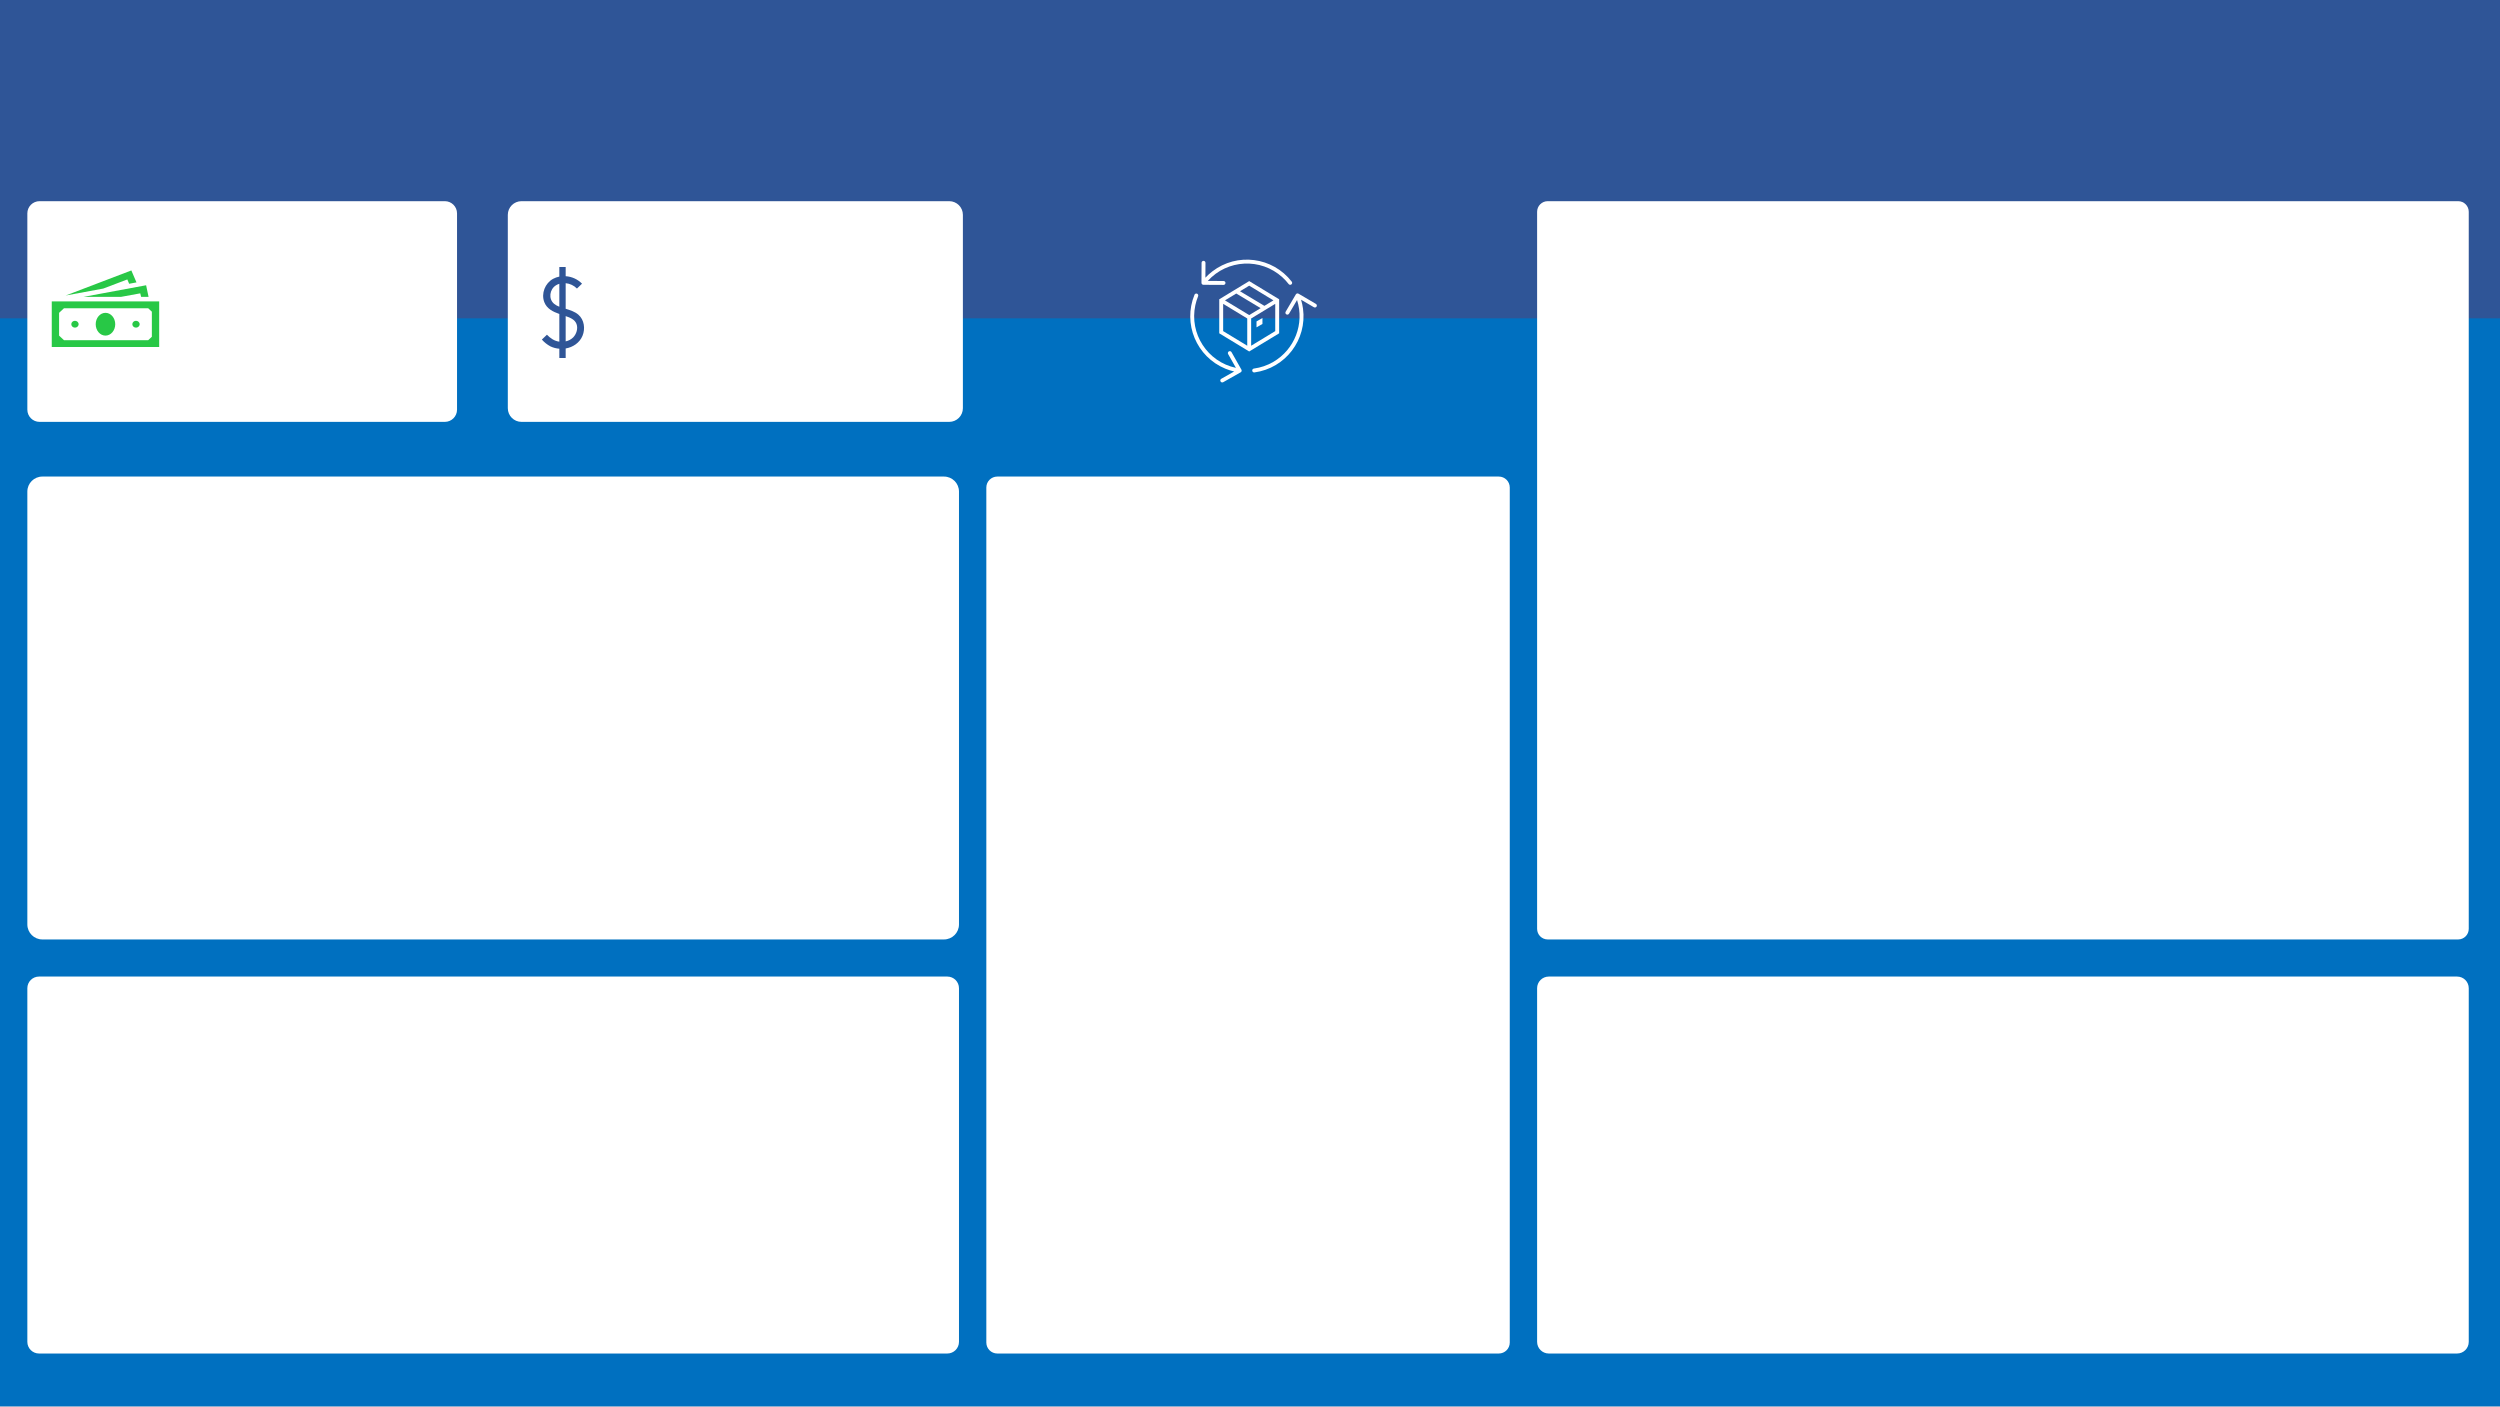
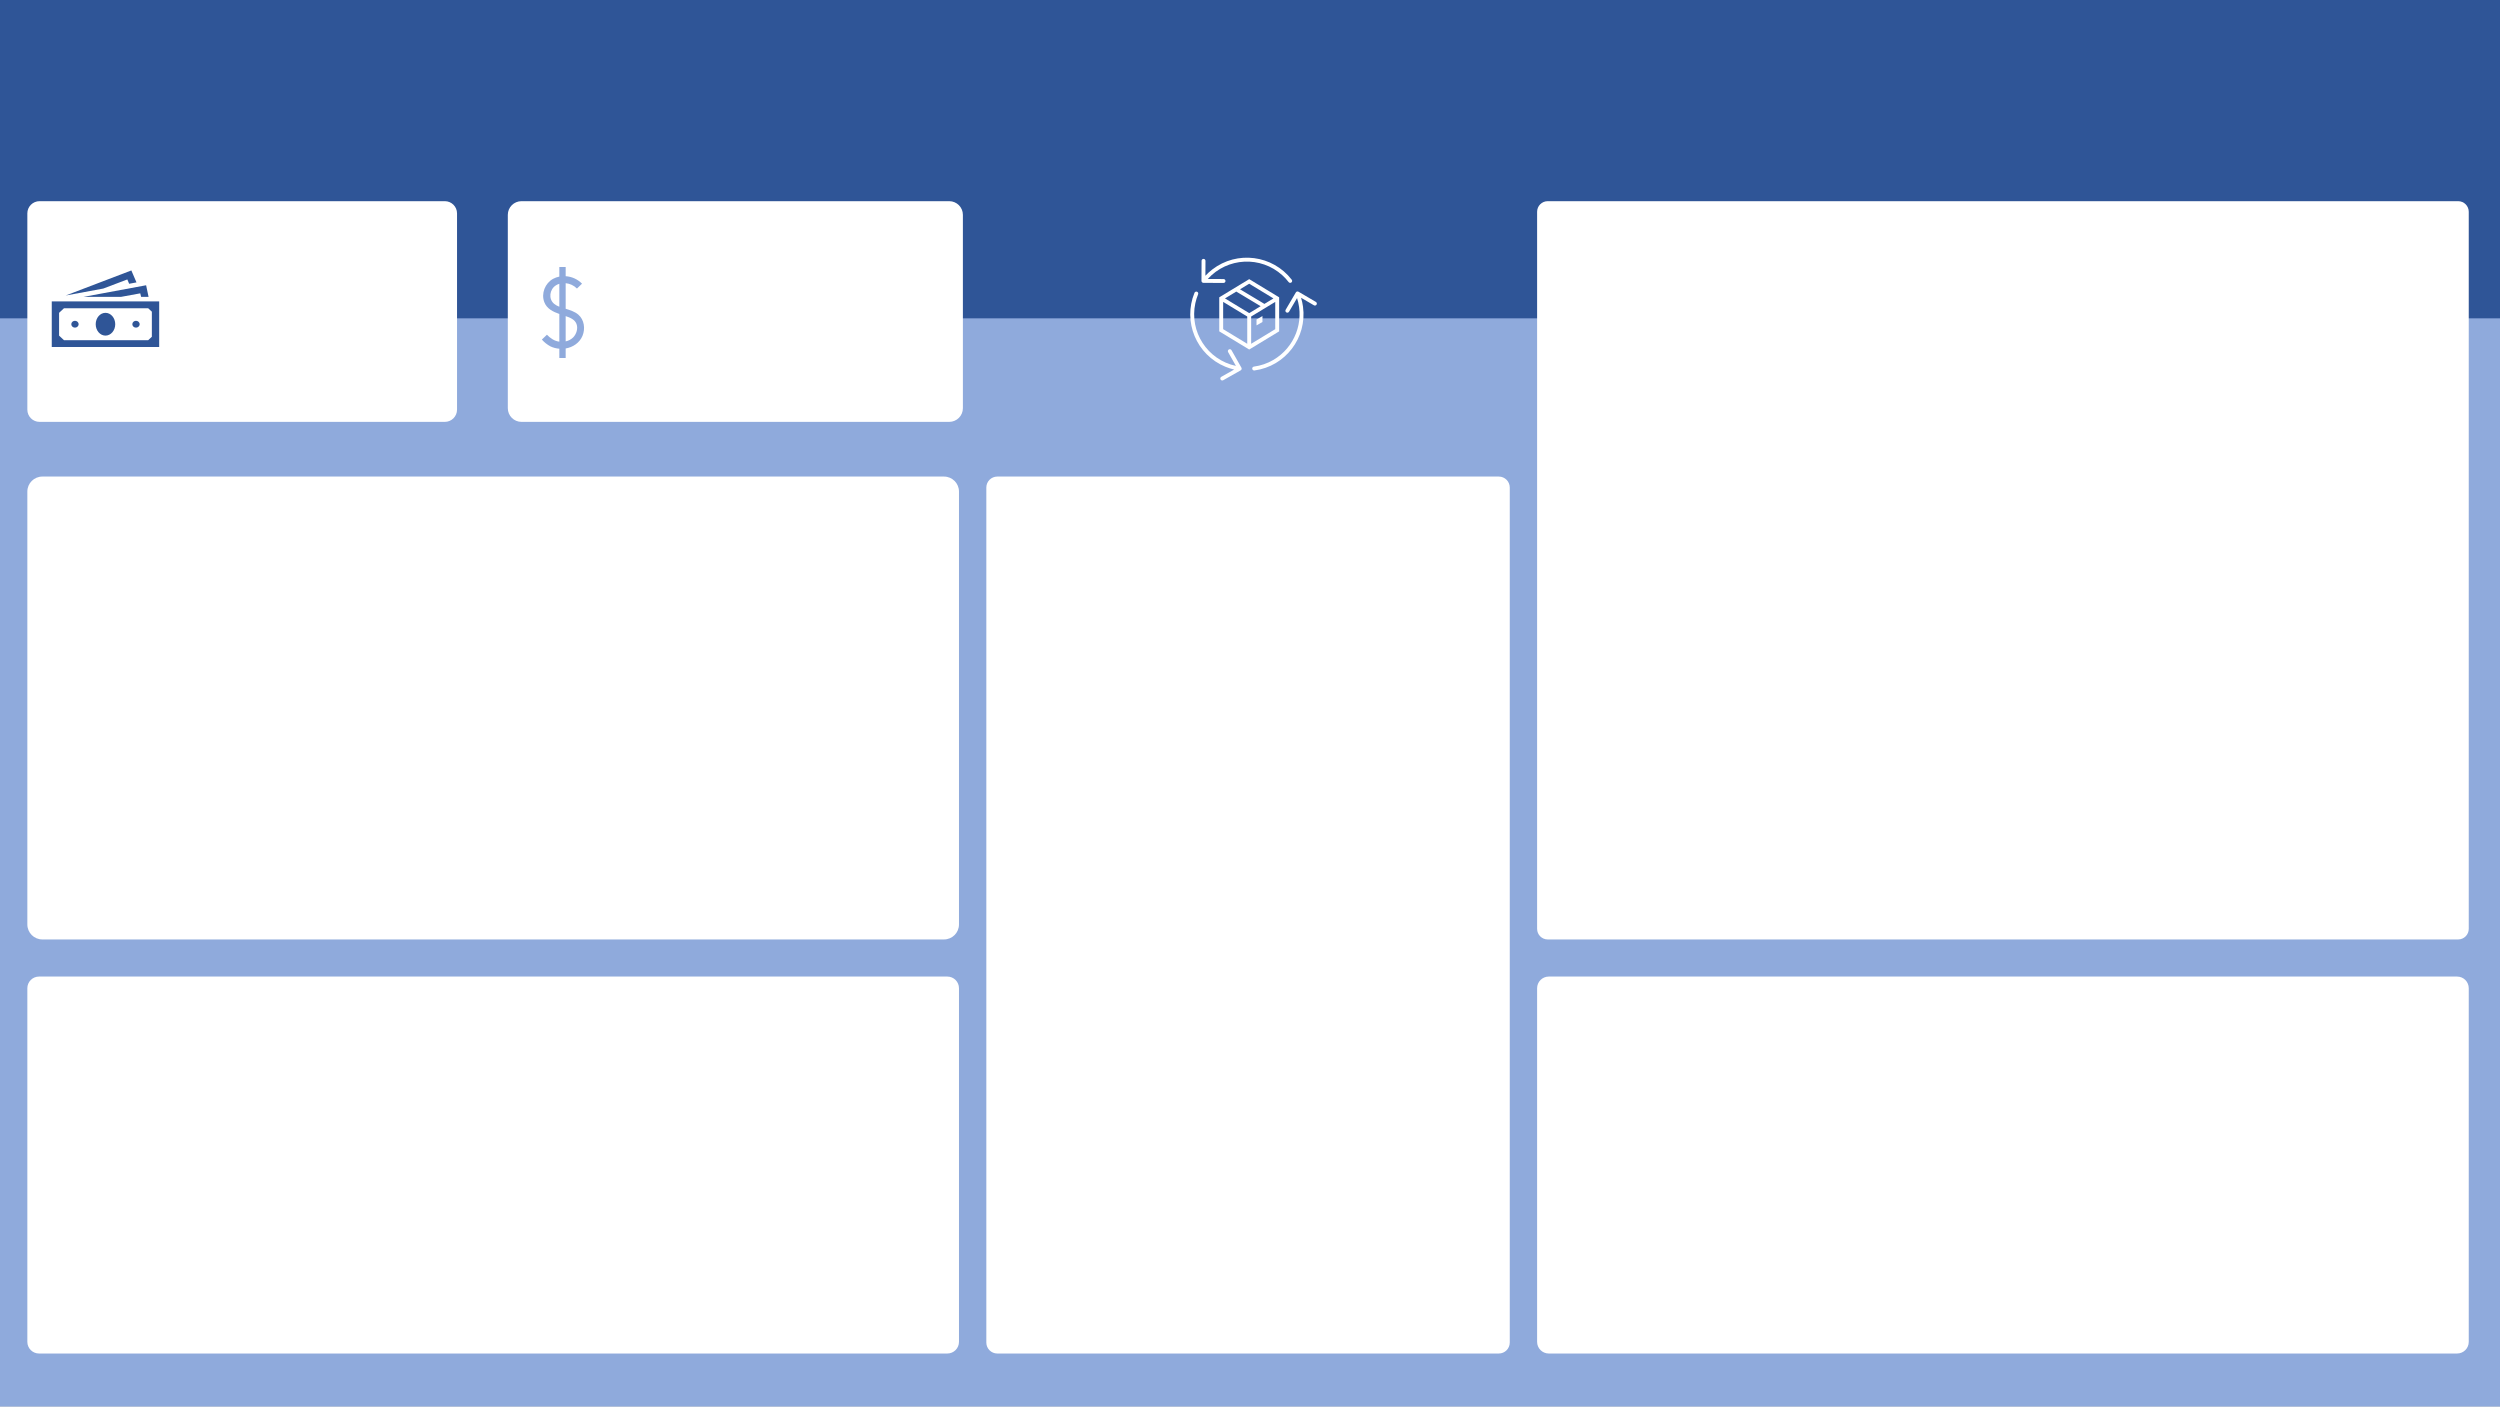
<svg xmlns="http://www.w3.org/2000/svg" width="1280" height="720" overflow="hidden">
  <defs>
    <clipPath id="clip0">
      <rect x="0" y="0" width="1280" height="720" />
    </clipPath>
    <clipPath id="clip1">
-       <rect x="591" y="115" width="96" height="96" />
+       <rect x="591" y="114" width="96" height="96" />
    </clipPath>
    <clipPath id="clip2">
-       <rect x="591" y="115" width="96" height="96" />
+       <rect x="591" y="114" width="96" height="96" />
    </clipPath>
    <clipPath id="clip3">
-       <rect x="591" y="115" width="96" height="96" />
+       <rect x="591" y="114" width="96" height="96" />
    </clipPath>
    <clipPath id="clip4">
      <rect x="262" y="134" width="52" height="52" />
    </clipPath>
    <clipPath id="clip5">
      <rect x="262" y="134" width="52" height="52" />
    </clipPath>
    <clipPath id="clip6">
      <rect x="262" y="134" width="52" height="52" />
    </clipPath>
    <clipPath id="clip7">
      <rect x="24" y="131" width="60" height="56" />
    </clipPath>
    <clipPath id="clip8">
      <rect x="24" y="131" width="60" height="56" />
    </clipPath>
    <clipPath id="clip9">
      <rect x="24" y="131" width="60" height="56" />
    </clipPath>
  </defs>
  <g clip-path="url(#clip0)">
    <rect x="0" y="0" width="1280" height="720" fill="#2F5597" />
-     <rect x="0" y="163" width="1280" height="557" fill="#0070C0" />
+     <rect x="0" y="163" width="1280" height="557" fill="#8FAADC" />
    <path d="M260 110.001C260 106.135 263.135 103 267.001 103L485.999 103C489.865 103 493 106.135 493 110.001L493 208.999C493 212.865 489.865 216 485.999 216L267.001 216C263.135 216 260 212.865 260 208.999Z" fill="#FFFFFF" fill-rule="evenodd" />
    <path d="M14 109.252C14 105.799 16.799 103 20.252 103L227.748 103C231.201 103 234 105.799 234 109.252L234 209.748C234 213.201 231.201 216 227.748 216L20.252 216C16.799 216 14 213.201 14 209.748Z" fill="#FFFFFF" fill-rule="evenodd" />
    <path d="M14 251.683C14 247.44 17.44 244 21.683 244L483.317 244C487.56 244 491 247.44 491 251.683L491 473.317C491 477.56 487.56 481 483.317 481L21.683 481C17.44 481 14 477.56 14 473.317Z" fill="#FFFFFF" fill-rule="evenodd" />
    <path d="M14 505.973C14 502.674 16.674 500 19.974 500L485.027 500C488.326 500 491 502.674 491 505.973L491 687.027C491 690.326 488.326 693 485.027 693L19.974 693C16.674 693 14 690.326 14 687.027Z" fill="#FFFFFF" fill-rule="evenodd" />
    <path d="M505 249.614C505 246.514 507.514 244 510.614 244L767.385 244C770.486 244 773 246.514 773 249.614L773 687.385C773 690.486 770.486 693 767.385 693L510.614 693C507.514 693 505 690.486 505 687.385Z" fill="#FFFFFF" fill-rule="evenodd" />
    <path d="M787 108.432C787 105.432 789.432 103 792.432 103L1258.57 103C1261.57 103 1264 105.432 1264 108.432L1264 475.568C1264 478.568 1261.57 481 1258.57 481L792.432 481C789.432 481 787 478.568 787 475.568Z" fill="#FFFFFF" fill-rule="evenodd" />
    <path d="M787 505.973C787 502.674 789.674 500 792.973 500L1258.03 500C1261.33 500 1264 502.674 1264 505.973L1264 687.027C1264 690.326 1261.33 693 1258.03 693L792.973 693C789.674 693 787 690.326 787 687.027Z" fill="#FFFFFF" fill-rule="evenodd" />
    <g clip-path="url(#clip1)">
      <g clip-path="url(#clip2)">
        <g clip-path="url(#clip3)">
-           <path d="M630.537 180.294C630.265 179.813 629.655 179.643 629.174 179.915 628.693 180.187 628.523 180.797 628.795 181.278L632.783 188.329C632.789 188.34 632.783 188.346 632.771 188.344 618.18 185.219 608.885 170.858 612.01 156.267 612.347 154.695 612.823 153.157 613.433 151.67 613.643 151.159 613.4 150.574 612.889 150.364 612.378 150.154 611.793 150.397 611.583 150.908 605.498 165.738 612.587 182.693 627.418 188.778 628.863 189.371 630.354 189.847 631.876 190.2 631.89 190.2 631.891 190.211 631.876 190.217L625.3 193.938C624.819 194.21 624.649 194.82 624.922 195.301 625.193 195.783 625.804 195.952 626.285 195.68L635.231 190.62C635.712 190.348 635.881 189.738 635.609 189.257 635.609 189.257 635.609 189.257 635.609 189.257Z" fill="#FFFFFF" />
-           <path d="M673.7 155.565 664.836 150.365C664.36 150.086 663.748 150.245 663.468 150.721L658.259 159.6C657.98 160.076 658.139 160.688 658.615 160.968 658.768 161.059 658.942 161.106 659.12 161.106 659.475 161.106 659.803 160.918 659.983 160.612L664.078 153.637C664.084 153.626 664.093 153.627 664.097 153.637 667.966 165.751 662.894 178.926 651.9 185.317 648.854 187.083 645.49 188.233 642 188.7 641.453 188.774 641.069 189.277 641.143 189.825 641.21 190.32 641.631 190.69 642.131 190.691 642.176 190.691 642.221 190.688 642.266 190.683 658.151 188.536 669.287 173.917 667.14 158.032 666.931 156.486 666.598 154.959 666.143 153.466 666.143 153.453 666.143 153.448 666.157 153.455L672.691 157.29C673.156 157.587 673.775 157.452 674.072 156.986 674.37 156.521 674.234 155.903 673.768 155.605 673.746 155.591 673.723 155.577 673.7 155.565Z" fill="#FFFFFF" />
-           <path d="M616.147 145.819 626.447 145.871 626.447 145.871C626.999 145.872 627.448 145.426 627.45 144.874 627.451 144.321 627.004 143.872 626.452 143.871L618.412 143.83C618.399 143.83 618.396 143.823 618.404 143.813 628.42 132.76 645.499 131.918 656.553 141.934 657.733 143.003 658.816 144.175 659.79 145.435 660.125 145.874 660.753 145.959 661.192 145.624 661.631 145.289 661.715 144.661 661.38 144.222 661.378 144.219 661.376 144.217 661.374 144.214 651.574 131.53 633.347 129.192 620.663 138.993 619.419 139.954 618.254 141.015 617.182 142.165 617.173 142.175 617.165 142.172 617.165 142.159L617.203 134.547C617.203 133.995 616.755 133.547 616.203 133.547L616.203 133.547C615.653 133.547 615.206 133.992 615.203 134.542L615.152 144.819C615.152 145.369 615.597 145.816 616.147 145.819Z" fill="#FFFFFF" />
-           <path d="M643.335 167.601 646.373 165.865 646.373 162.827 643.335 164.563 643.335 167.601Z" fill="#FFFFFF" />
-           <path d="M654.922 153.229 639.589 143.921 624.255 153.229 624.255 170.655 639.589 179.961 654.922 170.655ZM652 153.792 647.371 156.6 634.893 149.112 639.593 146.261ZM639.594 161.322 627.188 153.792 632.966 150.285 645.444 157.771ZM626.255 155.568 638.589 163.055 638.589 177.015 626.255 169.529ZM640.589 177.015 640.589 163.055 652.922 155.568 652.922 169.529Z" fill="#FFFFFF" />
+           <path d="M630.537 179.294C630.265 178.813 629.655 178.643 629.174 178.915 628.693 179.187 628.523 179.797 628.795 180.278L632.783 187.329C632.789 187.34 632.783 187.346 632.771 187.344 618.18 184.219 608.885 169.858 612.01 155.267 612.347 153.695 612.823 152.157 613.433 150.67 613.643 150.159 613.4 149.574 612.889 149.364 612.378 149.154 611.793 149.397 611.583 149.908 605.498 164.738 612.587 181.693 627.418 187.778 628.863 188.371 630.354 188.847 631.876 189.2 631.89 189.2 631.891 189.211 631.876 189.217L625.3 192.938C624.819 193.21 624.649 193.82 624.922 194.301 625.193 194.783 625.804 194.952 626.285 194.68L635.231 189.62C635.712 189.348 635.881 188.738 635.609 188.257 635.609 188.257 635.609 188.257 635.609 188.257Z" fill="#FFFFFF" />
+           <path d="M673.7 154.565 664.836 149.365C664.36 149.086 663.748 149.245 663.468 149.721L658.259 158.6C657.98 159.076 658.139 159.688 658.615 159.968 658.768 160.059 658.942 160.106 659.12 160.106 659.475 160.106 659.803 159.918 659.983 159.612L664.078 152.637C664.084 152.626 664.093 152.627 664.097 152.637 667.966 164.751 662.894 177.926 651.9 184.317 648.854 186.083 645.49 187.233 642 187.7 641.453 187.774 641.069 188.277 641.143 188.825 641.21 189.32 641.631 189.69 642.131 189.691 642.176 189.691 642.221 189.688 642.266 189.683 658.151 187.536 669.287 172.917 667.14 157.032 666.931 155.486 666.598 153.959 666.143 152.466 666.143 152.453 666.143 152.448 666.157 152.455L672.691 156.29C673.156 156.587 673.775 156.452 674.072 155.986 674.37 155.521 674.234 154.903 673.768 154.605 673.746 154.591 673.723 154.577 673.7 154.565Z" fill="#FFFFFF" />
+           <path d="M616.147 144.819 626.447 144.871 626.447 144.871C626.999 144.872 627.448 144.426 627.45 143.874 627.451 143.321 627.004 142.872 626.452 142.871L618.412 142.83C618.399 142.83 618.396 142.823 618.404 142.813 628.42 131.76 645.499 130.918 656.553 140.934 657.733 142.003 658.816 143.175 659.79 144.435 660.125 144.874 660.753 144.959 661.192 144.624 661.631 144.289 661.715 143.661 661.38 143.222 661.378 143.219 661.376 143.217 661.374 143.214 651.574 130.53 633.347 128.192 620.663 137.993 619.419 138.954 618.254 140.015 617.182 141.165 617.173 141.175 617.165 141.172 617.165 141.159L617.203 133.547C617.203 132.995 616.755 132.547 616.203 132.547L616.203 132.547C615.653 132.547 615.206 132.992 615.203 133.542L615.152 143.819C615.152 144.369 615.597 144.816 616.147 144.819Z" fill="#FFFFFF" />
+           <path d="M643.335 166.601 646.373 164.865 646.373 161.827 643.335 163.563 643.335 166.601Z" fill="#FFFFFF" />
+           <path d="M654.922 152.229 639.589 142.921 624.255 152.229 624.255 169.655 639.589 178.961 654.922 169.655ZM652 152.792 647.371 155.6 634.893 148.112 639.593 145.261ZM639.594 160.322 627.188 152.792 632.966 149.285 645.444 156.771ZM626.255 154.568 638.589 162.055 638.589 176.015 626.255 168.529ZM640.589 176.015 640.589 162.055 652.922 154.568 652.922 168.529Z" fill="#FFFFFF" />
        </g>
      </g>
    </g>
    <g clip-path="url(#clip4)">
      <g clip-path="url(#clip5)">
        <g clip-path="url(#clip6)">
-           <path d="M296.087 161.083C294.256 159.523 291.878 158.792 289.625 158.088L289.625 144.99C291.813 145.198 293.857 146.171 295.399 147.737L297.999 145.245C295.774 142.982 292.793 141.618 289.625 141.415L289.625 136.708 286.375 136.708 286.375 141.621C285.262 141.838 284.188 142.221 283.19 142.759 279.084 144.996 276.988 150.25 278.672 154.675 279.978 158.088 283.125 159.61 286.375 160.753L286.375 174.934C283.856 174.625 281.765 173.179 280.032 171.375L277.432 173.861C278.67 175.266 280.146 176.441 281.793 177.333 283.231 178.018 284.786 178.428 286.375 178.541L286.375 183.292 289.625 183.292 289.625 178.417C293.352 177.794 296.775 175.503 298.248 171.917 299.722 168.331 299.185 163.732 296.087 161.083ZM283.667 155.52C280.688 153.007 281.413 148.143 284.571 146.128 285.131 145.769 285.738 145.49 286.375 145.299L286.375 157.048C285.394 156.691 284.479 156.175 283.667 155.52ZM293.465 172.756C292.408 173.79 291.074 174.495 289.625 174.788L289.625 161.847C291.792 162.589 294.278 163.532 295.161 165.839 296.044 168.147 295.155 171.034 293.465 172.756Z" fill="#2F5597" />
+           <path d="M296.087 161.083C294.256 159.523 291.878 158.792 289.625 158.088L289.625 144.99C291.813 145.198 293.857 146.171 295.399 147.737L297.999 145.245C295.774 142.982 292.793 141.618 289.625 141.415L289.625 136.708 286.375 136.708 286.375 141.621C285.262 141.838 284.188 142.221 283.19 142.759 279.084 144.996 276.988 150.25 278.672 154.675 279.978 158.088 283.125 159.61 286.375 160.753L286.375 174.934C283.856 174.625 281.765 173.179 280.032 171.375L277.432 173.861C278.67 175.266 280.146 176.441 281.793 177.333 283.231 178.018 284.786 178.428 286.375 178.541L286.375 183.292 289.625 183.292 289.625 178.417C293.352 177.794 296.775 175.503 298.248 171.917 299.722 168.331 299.185 163.732 296.087 161.083ZM283.667 155.52C280.688 153.007 281.413 148.143 284.571 146.128 285.131 145.769 285.738 145.49 286.375 145.299L286.375 157.048C285.394 156.691 284.479 156.175 283.667 155.52ZM293.465 172.756C292.408 173.79 291.074 174.495 289.625 174.788L289.625 161.847C291.792 162.589 294.278 163.532 295.161 165.839 296.044 168.147 295.155 171.034 293.465 172.756Z" fill="#8FAADC" />
        </g>
      </g>
    </g>
    <g clip-path="url(#clip7)">
      <g clip-path="url(#clip8)">
        <g clip-path="url(#clip9)">
-           <path d="M50.167 41.417 48.417 43.167 8.167 43.167 5.833 40.833 5.833 29.167 8.167 26.833 48.417 26.833 50.167 28.583 50.167 41.417ZM2.333 23.333 2.333 46.667 53.667 46.667 53.667 23.333 2.333 23.333Z" fill="#28C846" transform="matrix(1.07143 0 0 1 24 131)" />
-           <path d="M32.667 35C32.667 38.222 30.577 40.833 28 40.833 25.423 40.833 23.333 38.222 23.333 35 23.333 31.778 25.423 29.167 28 29.167 30.577 29.167 32.667 31.778 32.667 35Z" fill="#28C846" transform="matrix(1.07143 0 0 1 24 131)" />
-           <path d="M15.167 35C15.167 35.967 14.383 36.75 13.417 36.75 12.45 36.75 11.667 35.967 11.667 35 11.667 34.033 12.45 33.25 13.417 33.25 14.383 33.25 15.167 34.033 15.167 35Z" fill="#28C846" transform="matrix(1.07143 0 0 1 24 131)" />
-           <path d="M44.333 35C44.333 35.967 43.55 36.75 42.583 36.75 41.617 36.75 40.833 35.967 40.833 35 40.833 34.033 41.617 33.25 42.583 33.25 43.55 33.25 44.333 34.033 44.333 35Z" fill="#28C846" transform="matrix(1.07143 0 0 1 24 131)" />
-           <path d="M38.442 12.075 39.317 14.292 42.817 13.592 40.367 7.467 8.983 20.3 26.95 16.742Z" fill="#28C846" transform="matrix(1.07143 0 0 1 24 131)" />
-           <path d="M35.408 21 44.625 19.192 45.033 21 48.592 21 47.425 15.05 17.5 21Z" fill="#28C846" transform="matrix(1.07143 0 0 1 24 131)" />
+           <path d="M50.167 41.417 48.417 43.167 8.167 43.167 5.833 40.833 5.833 29.167 8.167 26.833 48.417 26.833 50.167 28.583 50.167 41.417ZM2.333 23.333 2.333 46.667 53.667 46.667 53.667 23.333 2.333 23.333Z" fill="#2F5597" transform="matrix(1.07143 0 0 1 24 131)" />
+           <path d="M32.667 35C32.667 38.222 30.577 40.833 28 40.833 25.423 40.833 23.333 38.222 23.333 35 23.333 31.778 25.423 29.167 28 29.167 30.577 29.167 32.667 31.778 32.667 35Z" fill="#2F5597" transform="matrix(1.07143 0 0 1 24 131)" />
+           <path d="M15.167 35C15.167 35.967 14.383 36.75 13.417 36.75 12.45 36.75 11.667 35.967 11.667 35 11.667 34.033 12.45 33.25 13.417 33.25 14.383 33.25 15.167 34.033 15.167 35Z" fill="#2F5597" transform="matrix(1.07143 0 0 1 24 131)" />
+           <path d="M44.333 35C44.333 35.967 43.55 36.75 42.583 36.75 41.617 36.75 40.833 35.967 40.833 35 40.833 34.033 41.617 33.25 42.583 33.25 43.55 33.25 44.333 34.033 44.333 35Z" fill="#2F5597" transform="matrix(1.07143 0 0 1 24 131)" />
+           <path d="M38.442 12.075 39.317 14.292 42.817 13.592 40.367 7.467 8.983 20.3 26.95 16.742Z" fill="#2F5597" transform="matrix(1.07143 0 0 1 24 131)" />
+           <path d="M35.408 21 44.625 19.192 45.033 21 48.592 21 47.425 15.05 17.5 21Z" fill="#2F5597" transform="matrix(1.07143 0 0 1 24 131)" />
        </g>
      </g>
    </g>
  </g>
</svg>
